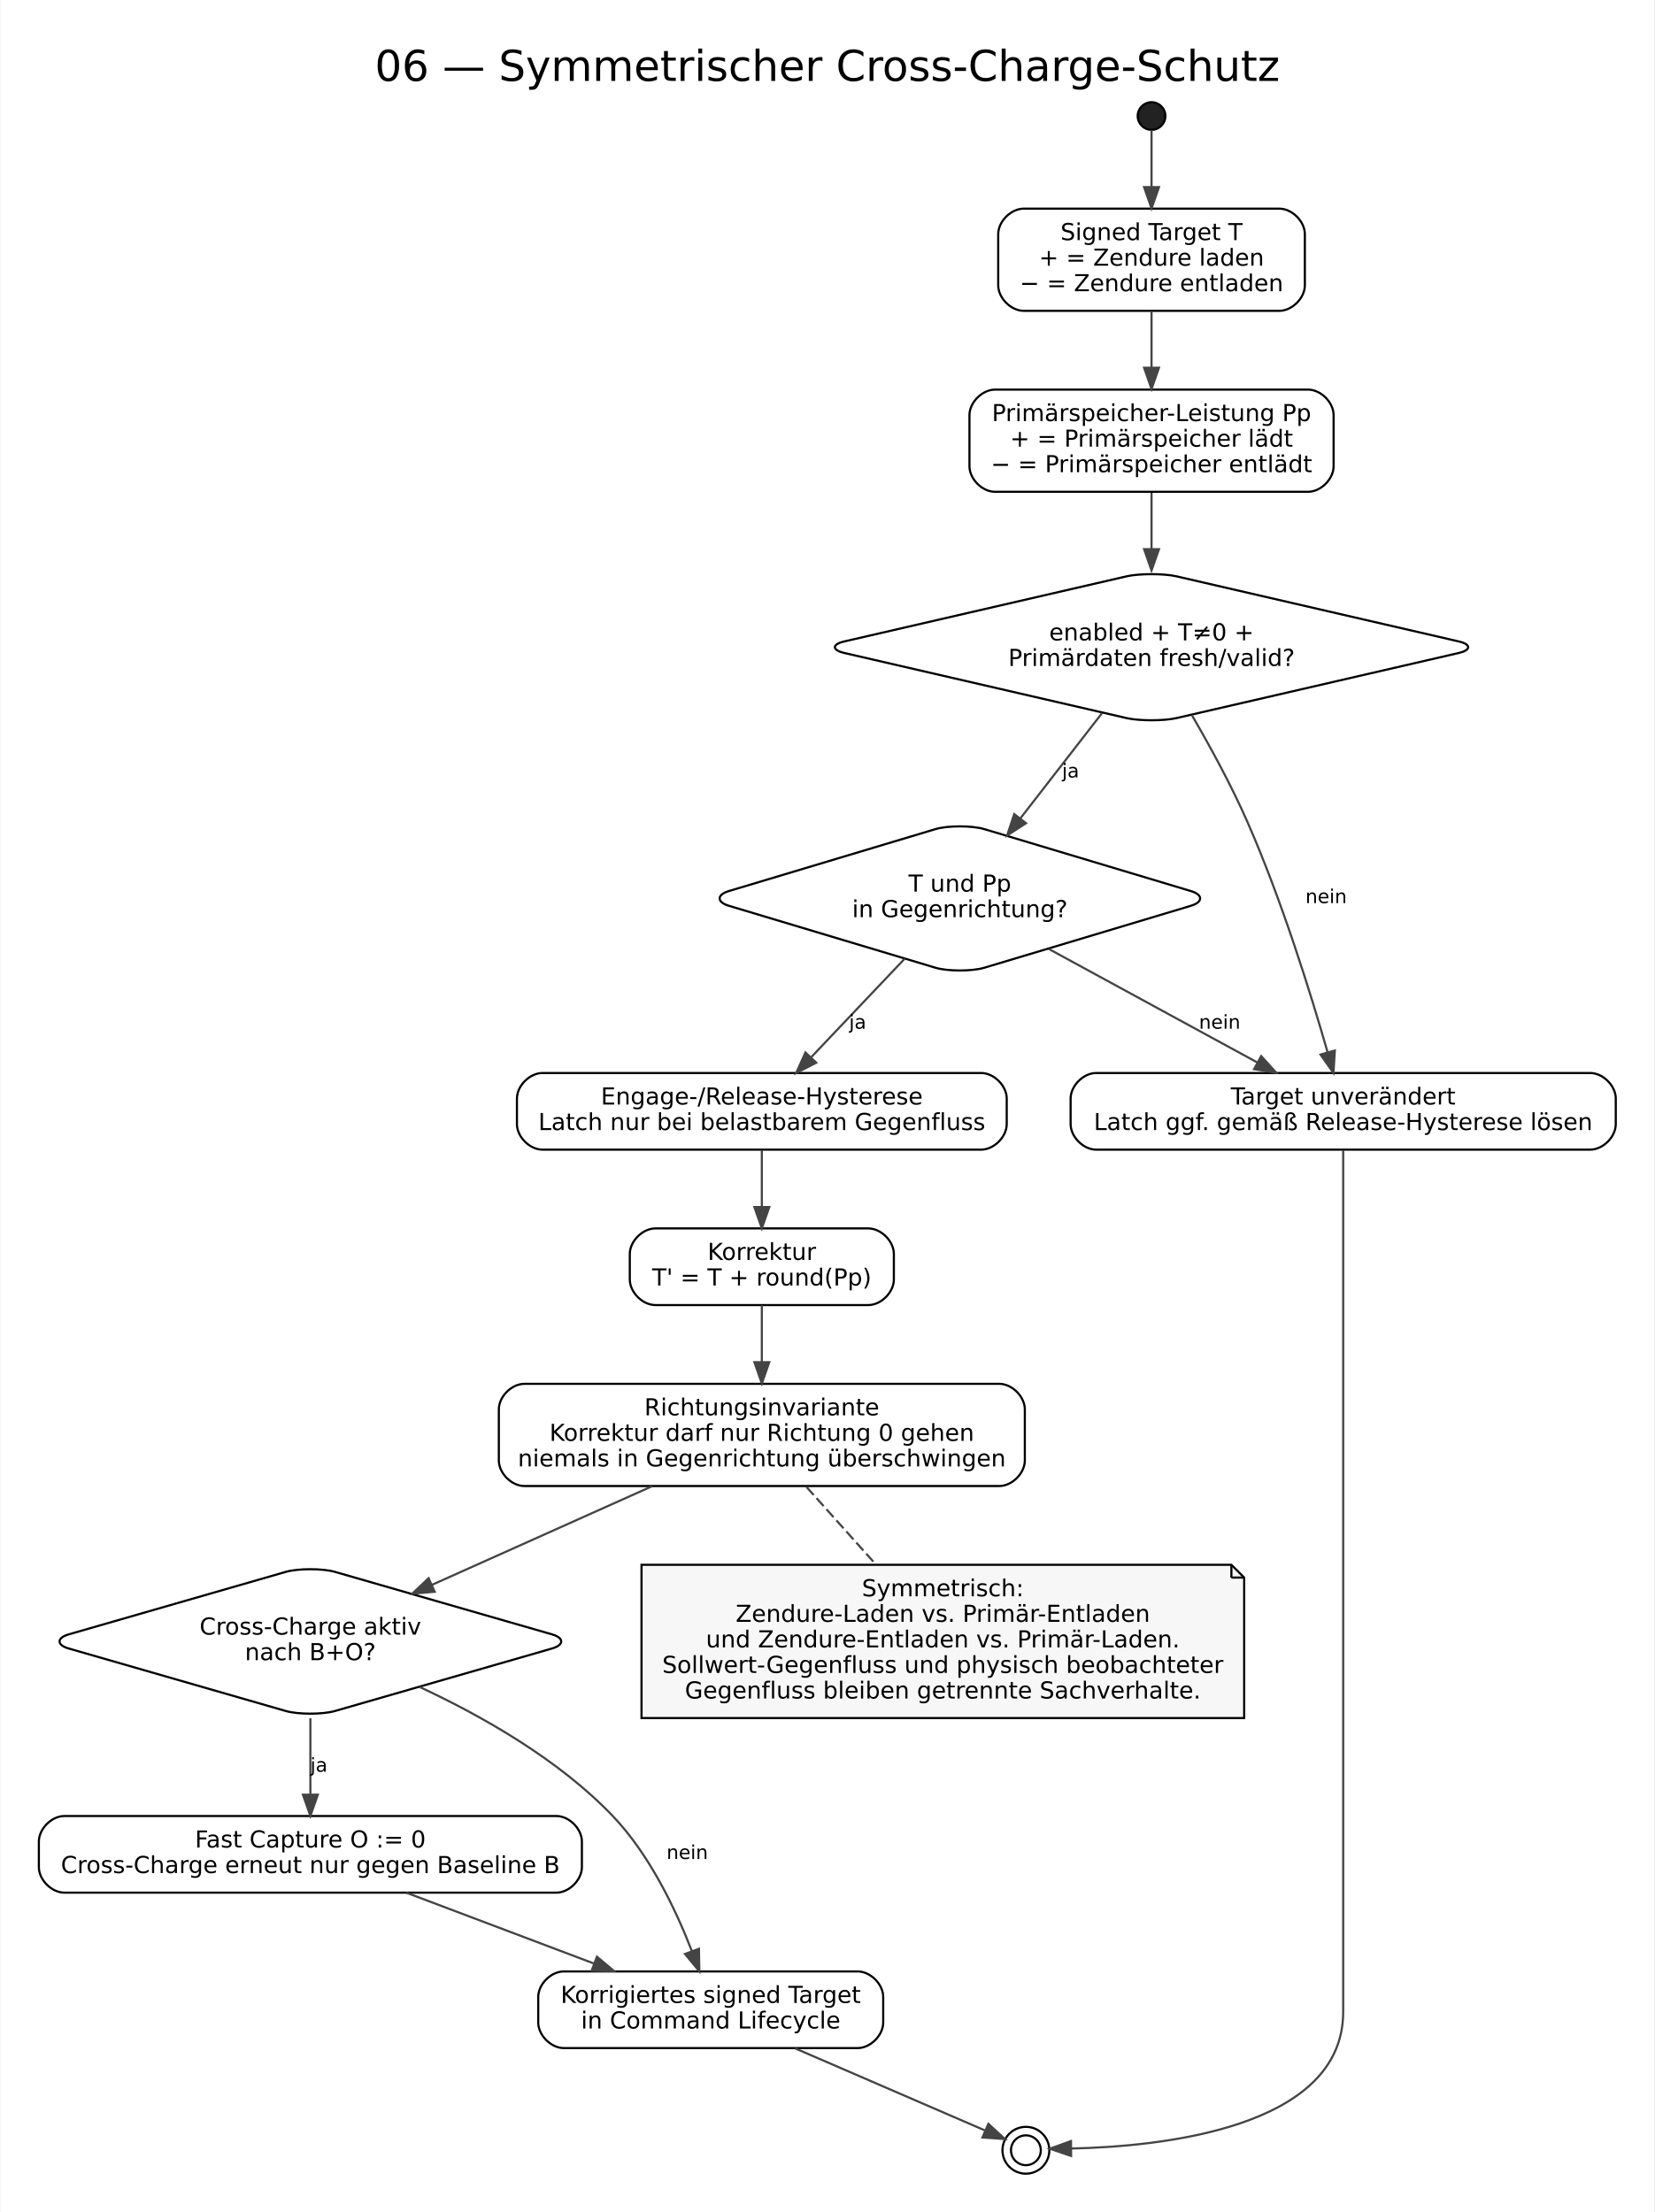
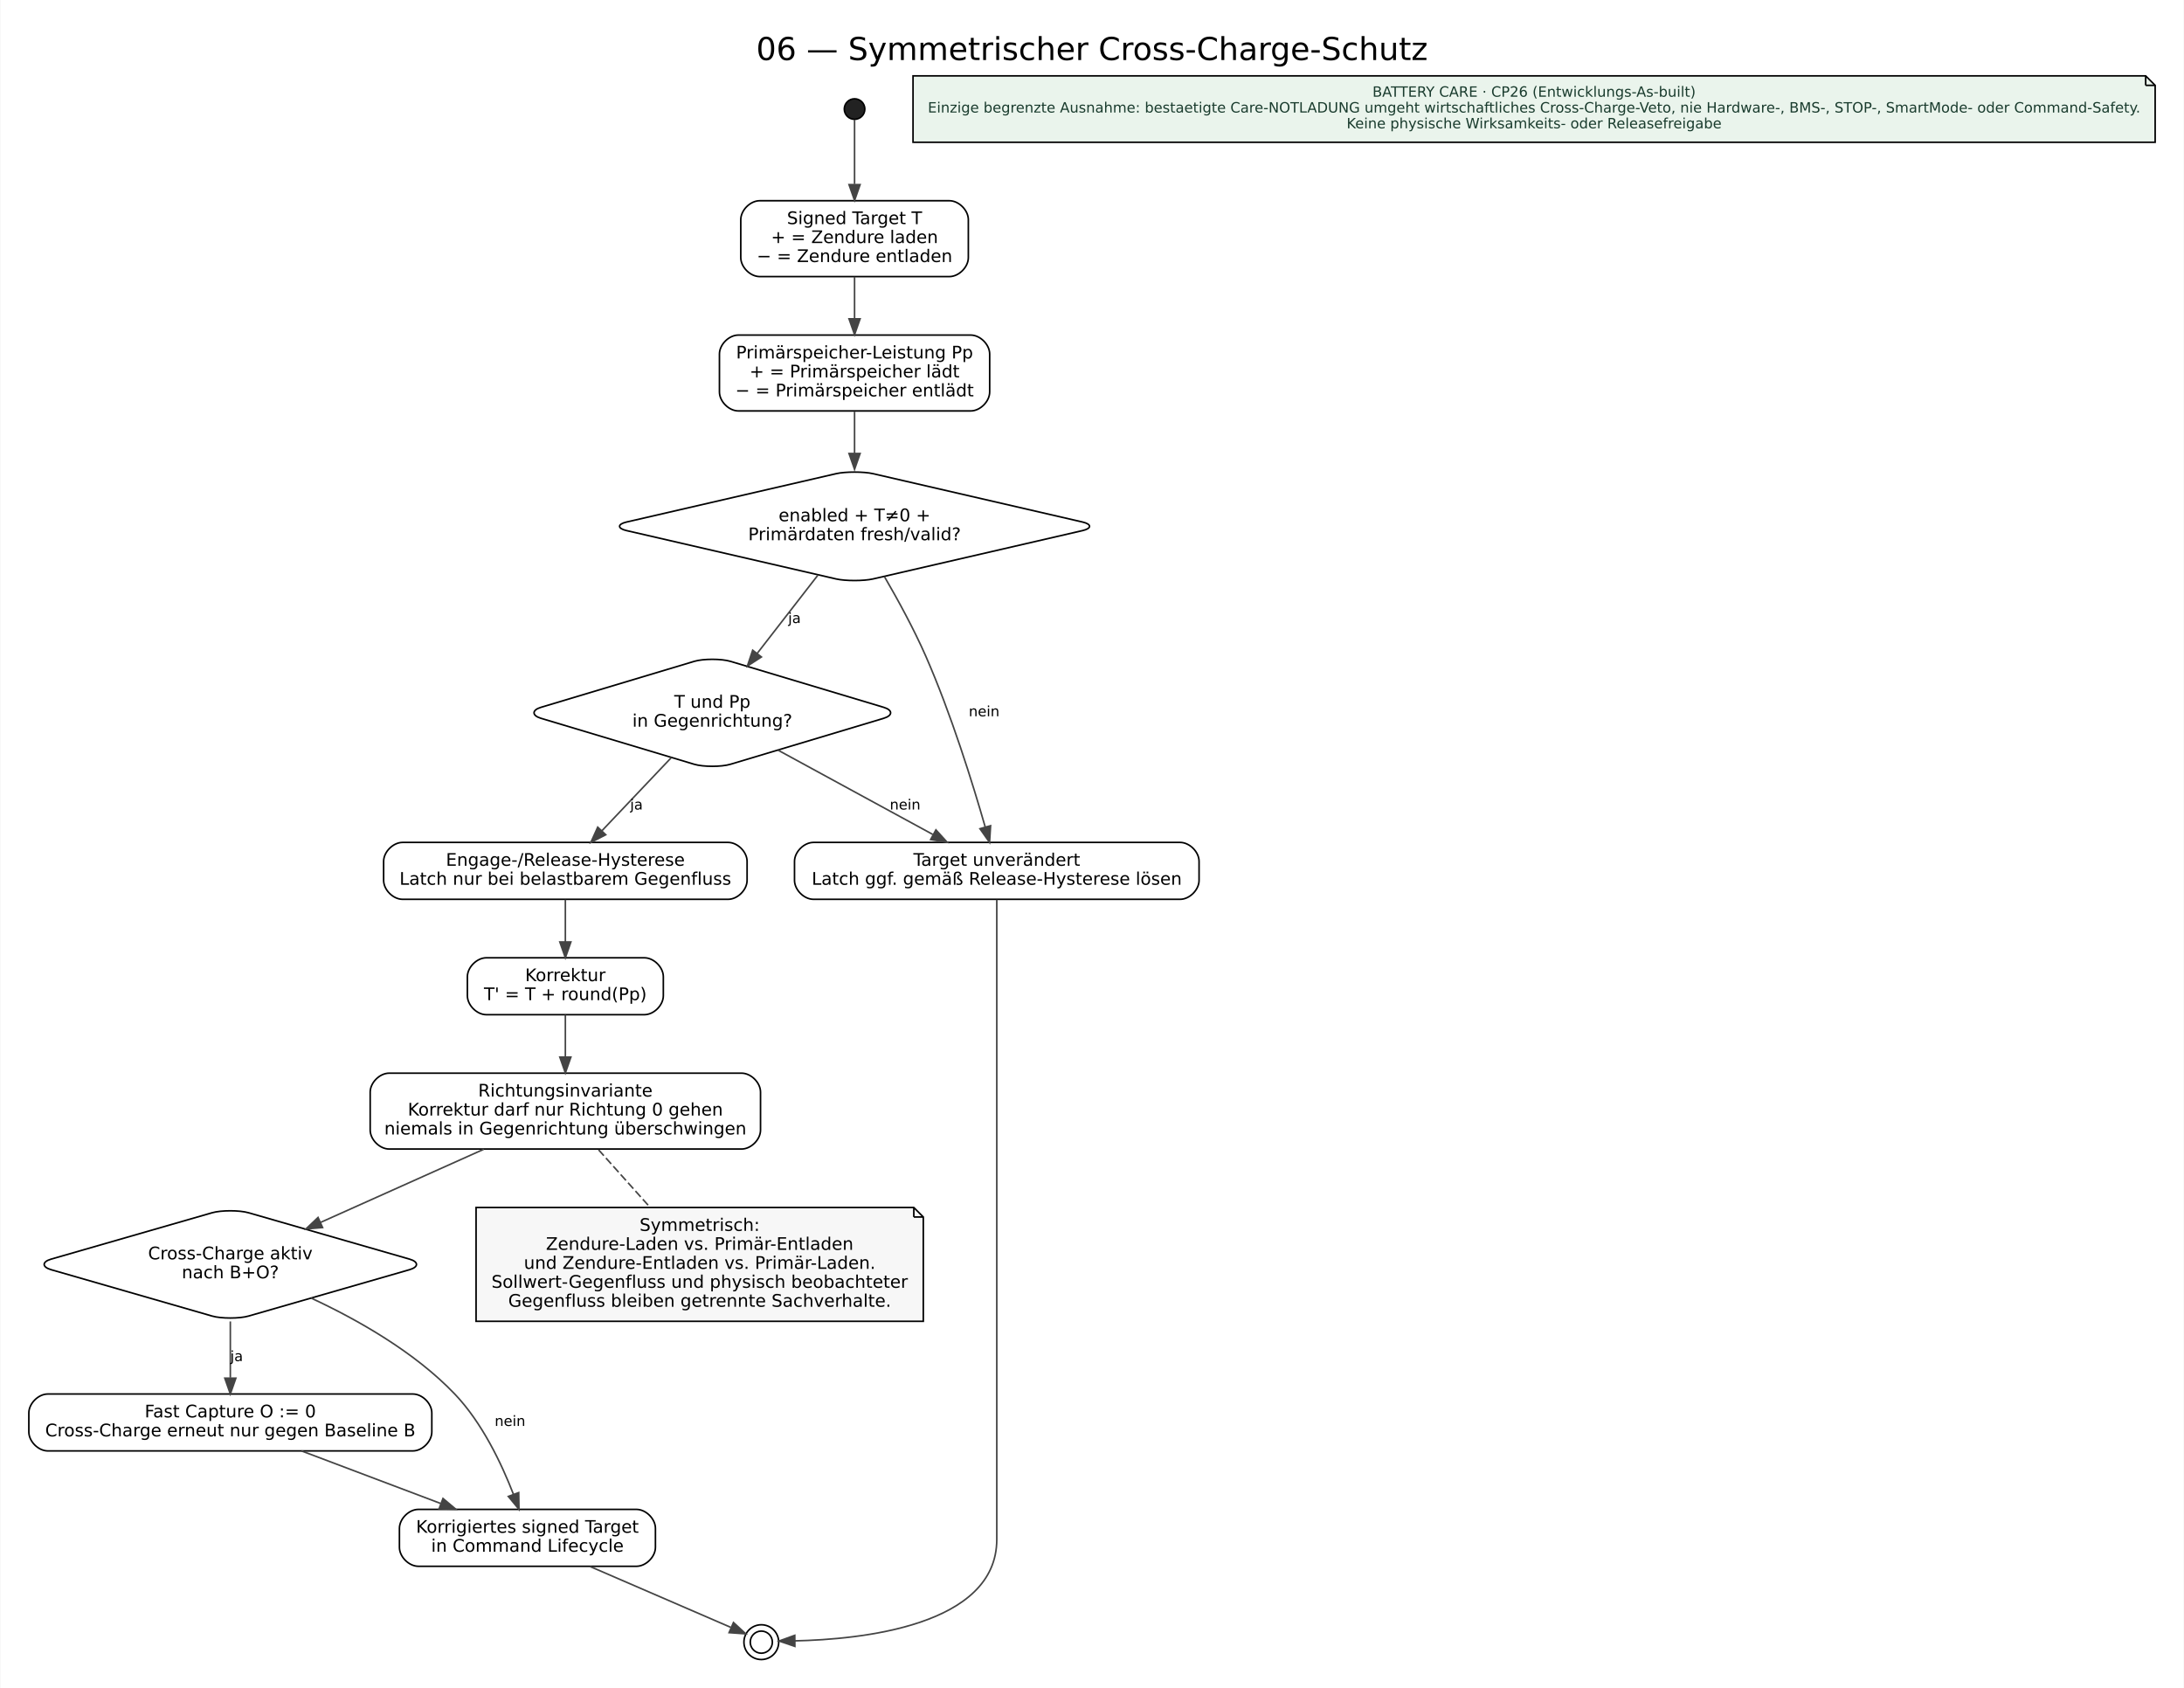
- <svg xmlns="http://www.w3.org/2000/svg" width="777pt" height="1039pt" viewBox="0.00 0.00 776.50 1039.00">
-   <g id="graph0" class="graph" transform="scale(1 1) rotate(0) translate(18 1021)">
-     <polygon fill="white" stroke="transparent" points="-18,18 -18,-1021 758.5,-1021 758.5,18 -18,18" />
-     <text text-anchor="middle" x="370.25" y="-983" font-family="DejaVu Sans" font-size="20.00">06 — Symmetrischer Cross-Charge-Schutz</text>
+ <svg xmlns="http://www.w3.org/2000/svg" width="1382pt" height="1068pt" viewBox="0.00 0.00 1381.50 1068.00">
+   <g id="graph0" class="graph" transform="scale(1 1) rotate(0) translate(18 1050)">
+     <polygon fill="white" stroke="transparent" points="-18,18 -18,-1050 1363.5,-1050 1363.5,18 -18,18" />
+     <text text-anchor="middle" x="672.75" y="-1012" font-family="DejaVu Sans" font-size="20.00">06 — Symmetrischer Cross-Charge-Schutz</text>
    <g id="node1" class="node">
-       <ellipse fill="#222222" stroke="black" cx="522.5" cy="-966.5" rx="6.5" ry="6.5" />
+       <ellipse fill="#222222" stroke="black" cx="522.5" cy="-981" rx="6.5" ry="6.5" />
    </g>
    <g id="node2" class="node">
      <path fill="white" stroke="black" d="M582.5,-923C582.5,-923 462.5,-923 462.5,-923 456.5,-923 450.5,-917 450.5,-911 450.5,-911 450.5,-887 450.5,-887 450.5,-881 456.5,-875 462.5,-875 462.5,-875 582.5,-875 582.5,-875 588.5,-875 594.5,-881 594.5,-887 594.5,-887 594.5,-911 594.5,-911 594.5,-917 588.5,-923 582.5,-923" />
      <text text-anchor="middle" x="522.5" y="-908.2" font-family="DejaVu Sans" font-size="11.00">Signed Target T</text>
      <text text-anchor="middle" x="522.5" y="-896.2" font-family="DejaVu Sans" font-size="11.00">+ = Zendure laden</text>
      <text text-anchor="middle" x="522.5" y="-884.2" font-family="DejaVu Sans" font-size="11.00">− = Zendure entladen</text>
    </g>
    <g id="edge1" class="edge">
-       <path fill="none" stroke="#444444" d="M522.5,-959.92C522.5,-953.84 522.5,-943.6 522.5,-933.29" />
-       <polygon fill="#444444" stroke="#444444" points="526,-933.11 522.5,-923.11 519,-933.11 526,-933.11" />
+       <path fill="none" stroke="#444444" d="M522.5,-974.25C522.5,-965.69 522.5,-948.95 522.5,-933.54" />
+       <polygon fill="#444444" stroke="#444444" points="526,-933.19 522.5,-923.19 519,-933.19 526,-933.19" />
    </g>
    <g id="node3" class="node">
      <path fill="white" stroke="black" d="M596,-838C596,-838 449,-838 449,-838 443,-838 437,-832 437,-826 437,-826 437,-802 437,-802 437,-796 443,-790 449,-790 449,-790 596,-790 596,-790 602,-790 608,-796 608,-802 608,-802 608,-826 608,-826 608,-832 602,-838 596,-838" />
      <text text-anchor="middle" x="522.5" y="-823.2" font-family="DejaVu Sans" font-size="11.00">Primärspeicher-Leistung Pp</text>
      <text text-anchor="middle" x="522.5" y="-811.2" font-family="DejaVu Sans" font-size="11.00">+ = Primärspeicher lädt</text>
      <text text-anchor="middle" x="522.5" y="-799.2" font-family="DejaVu Sans" font-size="11.00">− = Primärspeicher entlädt</text>
    </g>
    <g id="edge2" class="edge">
      <path fill="none" stroke="#444444" d="M522.5,-874.88C522.5,-866.67 522.5,-857.27 522.5,-848.38" />
      <polygon fill="#444444" stroke="#444444" points="526,-848.28 522.5,-838.28 519,-848.28 526,-848.28" />
    </g>
    <g id="node4" class="node">
      <path fill="white" stroke="black" d="M510.81,-750.3C510.81,-750.3 378.19,-719.7 378.19,-719.7 372.35,-718.35 372.35,-715.65 378.19,-714.3 378.19,-714.3 510.81,-683.7 510.81,-683.7 516.65,-682.35 528.35,-682.35 534.19,-683.7 534.19,-683.7 666.81,-714.3 666.81,-714.3 672.65,-715.65 672.65,-718.35 666.81,-719.7 666.81,-719.7 534.19,-750.3 534.19,-750.3 528.35,-751.65 516.65,-751.65 510.81,-750.3" />
      <text text-anchor="middle" x="522.5" y="-720.2" font-family="DejaVu Sans" font-size="11.00">enabled + T≠0 +</text>
      <text text-anchor="middle" x="522.5" y="-708.2" font-family="DejaVu Sans" font-size="11.00">Primärdaten fresh/valid?</text>
    </g>
    <g id="edge3" class="edge">
      <path fill="none" stroke="#444444" d="M522.5,-789.52C522.5,-781.53 522.5,-772.32 522.5,-763.22" />
      <polygon fill="#444444" stroke="#444444" points="526,-763.06 522.5,-753.06 519,-763.06 526,-763.06" />
    </g>
    <g id="node5" class="node">
      <path fill="white" stroke="black" d="M421.01,-631.55C421.01,-631.55 323.99,-602.45 323.99,-602.45 318.25,-600.72 318.25,-597.28 323.99,-595.55 323.99,-595.55 421.01,-566.45 421.01,-566.45 426.75,-564.72 438.25,-564.72 443.99,-566.45 443.99,-566.45 541.01,-595.55 541.01,-595.55 546.75,-597.28 546.75,-600.72 541.01,-602.45 541.01,-602.45 443.99,-631.55 443.99,-631.55 438.25,-633.28 426.75,-633.28 421.01,-631.55" />
      <text text-anchor="middle" x="432.5" y="-602.2" font-family="DejaVu Sans" font-size="11.00">T und Pp</text>
      <text text-anchor="middle" x="432.5" y="-590.2" font-family="DejaVu Sans" font-size="11.00">in Gegenrichtung?</text>
    </g>
    <g id="edge5" class="edge">
      <path fill="none" stroke="#444444" d="M499.32,-686.13C487.61,-671.04 473.3,-652.59 460.94,-636.65" />
      <polygon fill="#444444" stroke="#444444" points="463.56,-634.33 454.67,-628.57 458.03,-638.62 463.56,-634.33" />
      <text text-anchor="middle" x="484.5" y="-655.8" font-family="DejaVu Sans" font-size="9.00">ja</text>
    </g>
    <g id="node6" class="node">
      <path fill="white" stroke="black" d="M728.5,-517C728.5,-517 496.5,-517 496.5,-517 490.5,-517 484.5,-511 484.5,-505 484.5,-505 484.5,-493 484.5,-493 484.5,-487 490.5,-481 496.5,-481 496.5,-481 728.5,-481 728.5,-481 734.5,-481 740.5,-487 740.5,-493 740.5,-493 740.5,-505 740.5,-505 740.5,-511 734.5,-517 728.5,-517" />
      <text text-anchor="middle" x="612.5" y="-502.2" font-family="DejaVu Sans" font-size="11.00">Target unverändert</text>
      <text text-anchor="middle" x="612.5" y="-490.2" font-family="DejaVu Sans" font-size="11.00">Latch ggf. gemäß Release-Hysterese lösen</text>
    </g>
    <g id="edge4" class="edge">
      <path fill="none" stroke="#444444" d="M541.41,-685.15C550.04,-670.31 559.99,-652.08 567.5,-635 583.55,-598.5 597.25,-554.37 605.18,-526.74" />
      <polygon fill="#444444" stroke="#444444" points="608.58,-527.58 607.93,-517 601.84,-525.67 608.58,-527.58" />
      <text text-anchor="middle" x="604.5" y="-596.8" font-family="DejaVu Sans" font-size="9.00">nein</text>
    </g>
    <g id="edge6" class="edge">
      <path fill="none" stroke="#444444" d="M474.25,-575.27C503.67,-559.25 542.87,-537.91 572.01,-522.04" />
      <polygon fill="#444444" stroke="#444444" points="573.99,-524.95 581.09,-517.1 570.64,-518.81 573.99,-524.95" />
      <text text-anchor="middle" x="554.5" y="-537.8" font-family="DejaVu Sans" font-size="9.00">nein</text>
    </g>
    <g id="node7" class="node">
      <path fill="white" stroke="black" d="M442.5,-517C442.5,-517 236.5,-517 236.5,-517 230.5,-517 224.5,-511 224.5,-505 224.5,-505 224.5,-493 224.5,-493 224.5,-487 230.5,-481 236.5,-481 236.5,-481 442.5,-481 442.5,-481 448.5,-481 454.5,-487 454.5,-493 454.5,-493 454.5,-505 454.5,-505 454.5,-511 448.5,-517 442.5,-517" />
      <text text-anchor="middle" x="339.5" y="-502.2" font-family="DejaVu Sans" font-size="11.00">Engage-/Release-Hysterese</text>
      <text text-anchor="middle" x="339.5" y="-490.2" font-family="DejaVu Sans" font-size="11.00">Latch nur bei belastbarem Gegenfluss</text>
    </g>
    <g id="edge7" class="edge">
      <path fill="none" stroke="#444444" d="M406.59,-570.7C392.81,-556.17 376,-538.46 362.65,-524.39" />
      <polygon fill="#444444" stroke="#444444" points="365.06,-521.84 355.63,-517 359.98,-526.66 365.06,-521.84" />
      <text text-anchor="middle" x="384.5" y="-537.8" font-family="DejaVu Sans" font-size="9.00">ja</text>
    </g>
    <g id="node13" class="node">
      <ellipse fill="white" stroke="black" cx="463.5" cy="-11" rx="7" ry="7" />
      <ellipse fill="none" stroke="black" cx="463.5" cy="-11" rx="11" ry="11" />
    </g>
    <g id="edge14" class="edge">
      <path fill="none" stroke="#444444" d="M612.5,-480.78C612.5,-466.41 612.5,-445.37 612.5,-427 612.5,-427 612.5,-427 612.5,-76 612.5,-21.07 525.95,-12.69 484.78,-11.82" />
      <polygon fill="#444444" stroke="#444444" points="484.73,-8.32 474.7,-11.73 484.67,-15.32 484.73,-8.32" />
    </g>
    <g id="node8" class="node">
      <path fill="white" stroke="black" d="M389.5,-444C389.5,-444 289.5,-444 289.5,-444 283.5,-444 277.5,-438 277.5,-432 277.5,-432 277.5,-420 277.5,-420 277.5,-414 283.5,-408 289.5,-408 289.5,-408 389.5,-408 389.5,-408 395.5,-408 401.5,-414 401.5,-420 401.5,-420 401.5,-432 401.5,-432 401.5,-438 395.5,-444 389.5,-444" />
      <text text-anchor="middle" x="339.5" y="-429.2" font-family="DejaVu Sans" font-size="11.00">Korrektur</text>
      <text text-anchor="middle" x="339.5" y="-417.2" font-family="DejaVu Sans" font-size="11.00">T' = T + round(Pp)</text>
    </g>
    <g id="edge8" class="edge">
      <path fill="none" stroke="#444444" d="M339.5,-480.81C339.5,-472.79 339.5,-463.05 339.5,-454.07" />
      <polygon fill="#444444" stroke="#444444" points="343,-454.03 339.5,-444.03 336,-454.03 343,-454.03" />
    </g>
    <g id="node9" class="node">
      <path fill="white" stroke="black" d="M451,-371C451,-371 228,-371 228,-371 222,-371 216,-365 216,-359 216,-359 216,-335 216,-335 216,-329 222,-323 228,-323 228,-323 451,-323 451,-323 457,-323 463,-329 463,-335 463,-335 463,-359 463,-359 463,-365 457,-371 451,-371" />
      <text text-anchor="middle" x="339.5" y="-356.2" font-family="DejaVu Sans" font-size="11.00">Richtungsinvariante</text>
      <text text-anchor="middle" x="339.5" y="-344.2" font-family="DejaVu Sans" font-size="11.00">Korrektur darf nur Richtung 0 gehen</text>
      <text text-anchor="middle" x="339.5" y="-332.2" font-family="DejaVu Sans" font-size="11.00">niemals in Gegenrichtung überschwingen</text>
    </g>
    <g id="edge9" class="edge">
      <path fill="none" stroke="#444444" d="M339.5,-407.91C339.5,-400.06 339.5,-390.46 339.5,-381.27" />
      <polygon fill="#444444" stroke="#444444" points="343,-381.17 339.5,-371.17 336,-381.17 343,-381.17" />
    </g>
    <g id="node10" class="node">
      <path fill="white" stroke="black" d="M115.97,-282.68C115.97,-282.68 14.03,-253.32 14.03,-253.32 8.27,-251.66 8.27,-248.34 14.03,-246.68 14.03,-246.68 115.97,-217.32 115.97,-217.32 121.73,-215.66 133.27,-215.66 139.03,-217.32 139.03,-217.32 240.97,-246.68 240.97,-246.68 246.73,-248.34 246.73,-251.66 240.97,-253.32 240.97,-253.32 139.03,-282.68 139.03,-282.68 133.27,-284.34 121.73,-284.34 115.97,-282.68" />
      <text text-anchor="middle" x="127.5" y="-253.2" font-family="DejaVu Sans" font-size="11.00">Cross-Charge aktiv</text>
      <text text-anchor="middle" x="127.5" y="-241.2" font-family="DejaVu Sans" font-size="11.00">nach B+O?</text>
    </g>
    <g id="edge10" class="edge">
      <path fill="none" stroke="#444444" d="M287.91,-322.88C256.68,-308.89 216.79,-291.01 184.61,-276.59" />
      <polygon fill="#444444" stroke="#444444" points="185.88,-273.32 175.32,-272.43 183.01,-279.71 185.88,-273.32" />
    </g>
    <g id="node14" class="node">
      <polygon fill="#f7f7f7" stroke="black" points="560,-286 283,-286 283,-214 566,-214 566,-280 560,-286" />
      <polyline fill="none" stroke="black" points="560,-286 560,-280 " />
      <polyline fill="none" stroke="black" points="566,-280 560,-280 " />
      <text text-anchor="middle" x="424.5" y="-271.2" font-family="DejaVu Sans" font-size="11.00">Symmetrisch:</text>
      <text text-anchor="middle" x="424.5" y="-259.2" font-family="DejaVu Sans" font-size="11.00">Zendure-Laden vs. Primär-Entladen</text>
      <text text-anchor="middle" x="424.5" y="-247.2" font-family="DejaVu Sans" font-size="11.00">und Zendure-Entladen vs. Primär-Laden.</text>
      <text text-anchor="middle" x="424.5" y="-235.2" font-family="DejaVu Sans" font-size="11.00">Sollwert-Gegenfluss und physisch beobachteter</text>
      <text text-anchor="middle" x="424.5" y="-223.2" font-family="DejaVu Sans" font-size="11.00">Gegenfluss bleiben getrennte Sachverhalte.</text>
    </g>
    <g id="edge16" class="edge">
      <path fill="none" stroke="#444444" stroke-dasharray="5,2" d="M360.51,-322.52C370.34,-311.53 382.26,-298.21 393.13,-286.06" />
    </g>
    <g id="node11" class="node">
      <path fill="white" stroke="black" d="M243,-168C243,-168 12,-168 12,-168 6,-168 0,-162 0,-156 0,-156 0,-144 0,-144 0,-138 6,-132 12,-132 12,-132 243,-132 243,-132 249,-132 255,-138 255,-144 255,-144 255,-156 255,-156 255,-162 249,-168 243,-168" />
      <text text-anchor="middle" x="127.5" y="-153.2" font-family="DejaVu Sans" font-size="11.00">Fast Capture O := 0</text>
      <text text-anchor="middle" x="127.5" y="-141.2" font-family="DejaVu Sans" font-size="11.00">Cross-Charge erneut nur gegen Baseline B</text>
    </g>
    <g id="edge11" class="edge">
      <path fill="none" stroke="#444444" d="M127.5,-213.9C127.5,-202.2 127.5,-189.35 127.5,-178.33" />
      <polygon fill="#444444" stroke="#444444" points="131,-178.03 127.5,-168.03 124,-178.03 131,-178.03" />
      <text text-anchor="middle" x="131.5" y="-188.8" font-family="DejaVu Sans" font-size="9.00">ja</text>
    </g>
    <g id="node12" class="node">
      <path fill="white" stroke="black" d="M384.5,-95C384.5,-95 246.5,-95 246.5,-95 240.5,-95 234.5,-89 234.5,-83 234.5,-83 234.5,-71 234.5,-71 234.5,-65 240.5,-59 246.5,-59 246.5,-59 384.5,-59 384.5,-59 390.5,-59 396.5,-65 396.5,-71 396.5,-71 396.5,-83 396.5,-83 396.5,-89 390.5,-95 384.5,-95" />
      <text text-anchor="middle" x="315.5" y="-80.2" font-family="DejaVu Sans" font-size="11.00">Korrigiertes signed Target</text>
      <text text-anchor="middle" x="315.5" y="-68.2" font-family="DejaVu Sans" font-size="11.00">in Command Lifecycle</text>
    </g>
    <g id="edge12" class="edge">
      <path fill="none" stroke="#444444" d="M178.66,-228.68C208.07,-214.99 244.11,-194.58 269.5,-168 286.84,-149.85 299.16,-123.88 306.67,-104.49" />
      <polygon fill="#444444" stroke="#444444" points="309.98,-105.63 310.15,-95.04 303.41,-103.21 309.98,-105.63" />
      <text text-anchor="middle" x="304.5" y="-147.8" font-family="DejaVu Sans" font-size="9.00">nein</text>
    </g>
    <g id="edge13" class="edge">
      <path fill="none" stroke="#444444" d="M172.53,-131.99C198.96,-122.01 232.56,-109.32 260.54,-98.76" />
      <polygon fill="#444444" stroke="#444444" points="262.07,-101.92 270.19,-95.11 259.59,-95.37 262.07,-101.92" />
    </g>
    <g id="edge15" class="edge">
      <path fill="none" stroke="#444444" d="M355.16,-58.85C383.99,-46.38 421.75,-30.05 444.23,-20.33" />
      <polygon fill="#444444" stroke="#444444" points="445.88,-23.43 453.67,-16.25 443.1,-17.01 445.88,-23.43" />
    </g>
+     <g id="node15" class="node">
+       <polygon fill="#eaf4ec" stroke="black" points="1339.5,-1002 559.5,-1002 559.5,-960 1345.5,-960 1345.5,-996 1339.5,-1002" />
+       <polyline fill="none" stroke="black" points="1339.5,-1002 1339.5,-996 " />
+       <polyline fill="none" stroke="black" points="1345.5,-996 1339.5,-996 " />
+       <text text-anchor="middle" x="952.5" y="-988.8" font-family="DejaVu Sans" font-size="9.00" fill="#193b2d">BATTERY CARE · CP26 (Entwicklungs-As-built)</text>
+       <text text-anchor="middle" x="952.5" y="-978.8" font-family="DejaVu Sans" font-size="9.00" fill="#193b2d">Einzige begrenzte Ausnahme: bestaetigte Care-NOTLADUNG umgeht wirtschaftliches Cross-Charge-Veto, nie Hardware-, BMS-, STOP-, SmartMode- oder Command-Safety.</text>
+       <text text-anchor="middle" x="952.5" y="-968.8" font-family="DejaVu Sans" font-size="9.00" fill="#193b2d">Keine physische Wirksamkeits- oder Releasefreigabe</text>
+     </g>
  </g>
</svg>
